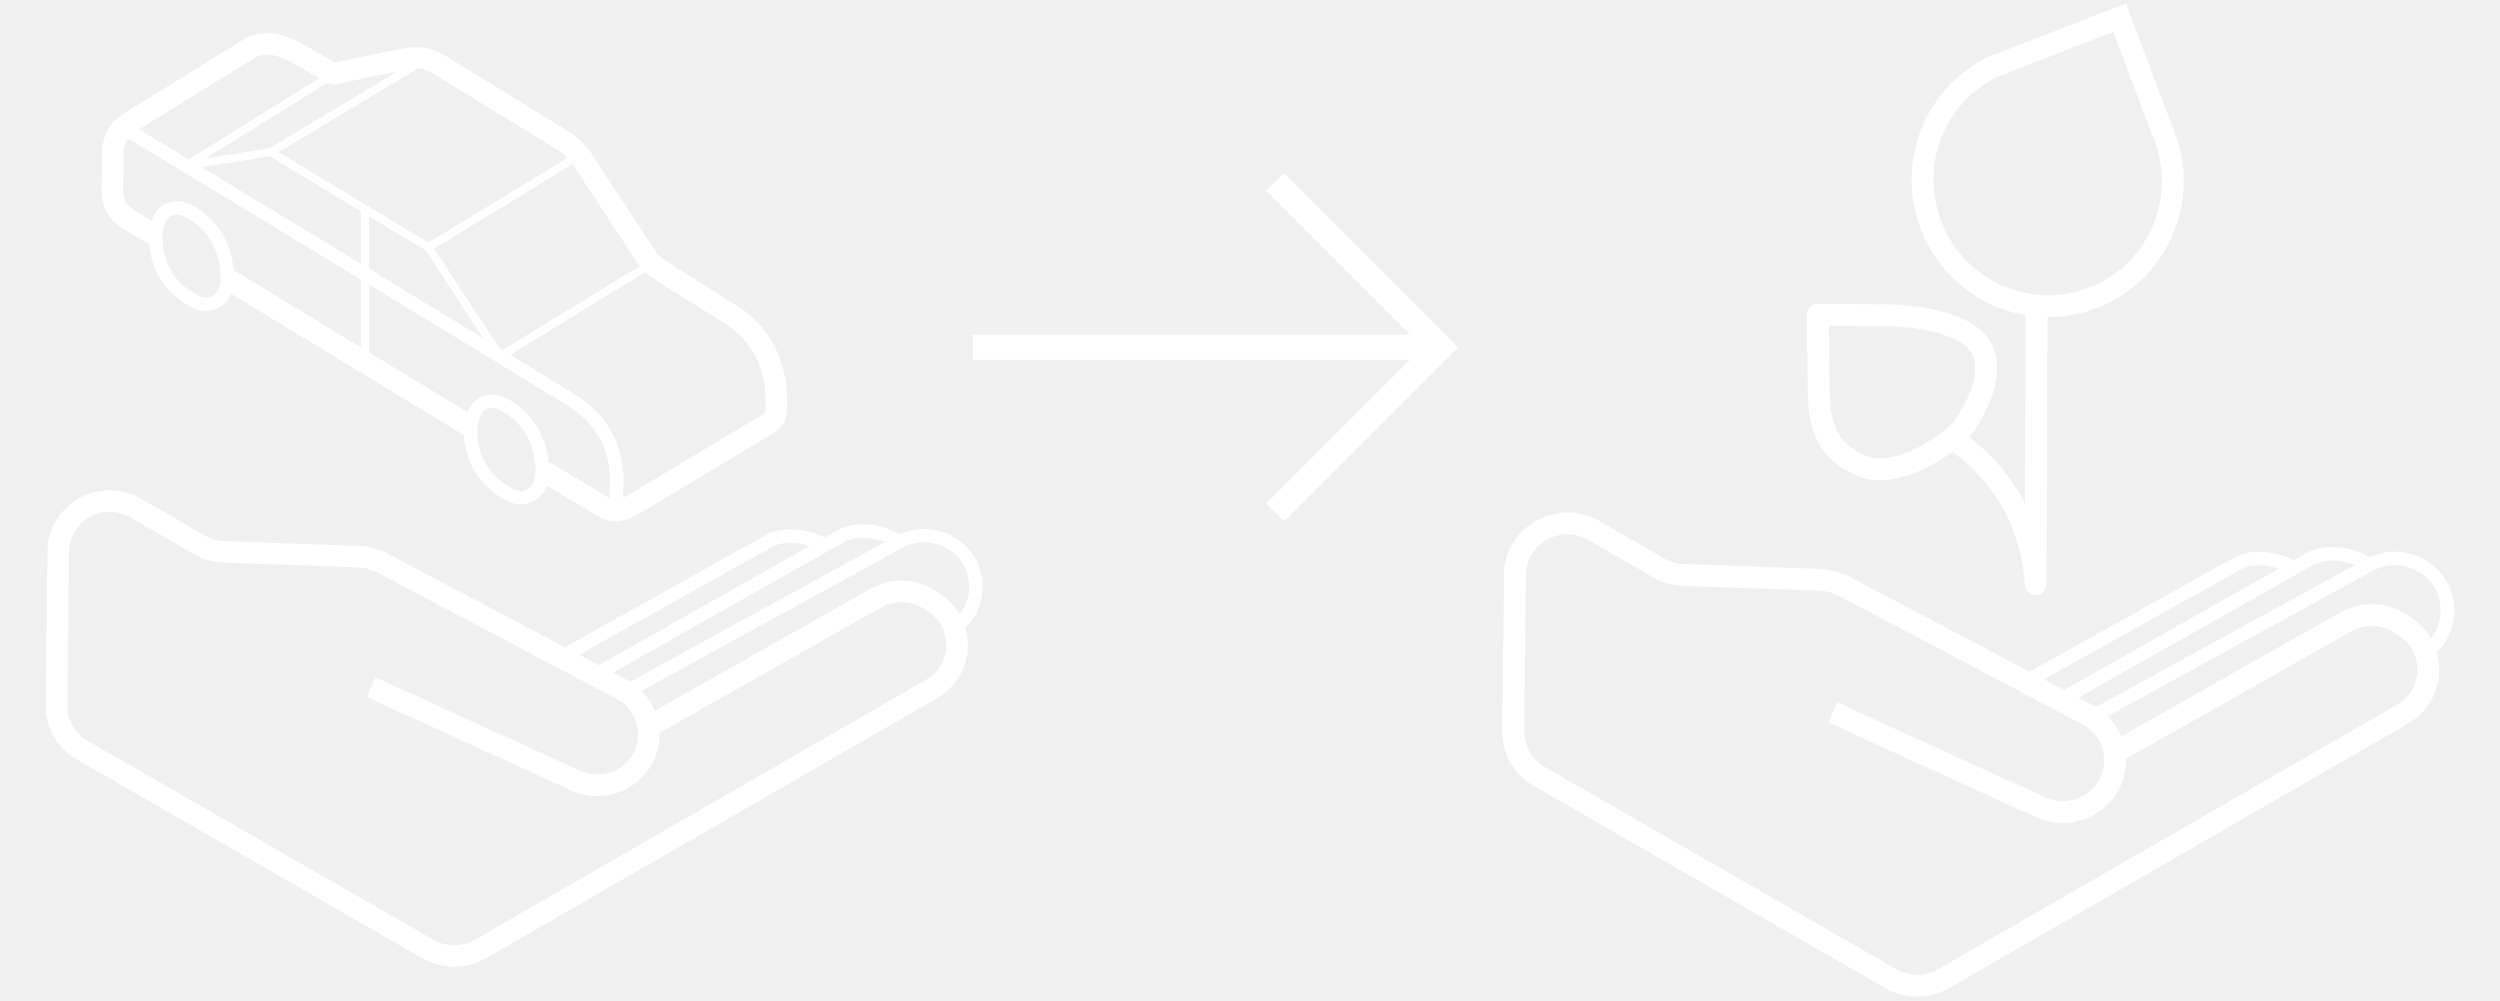
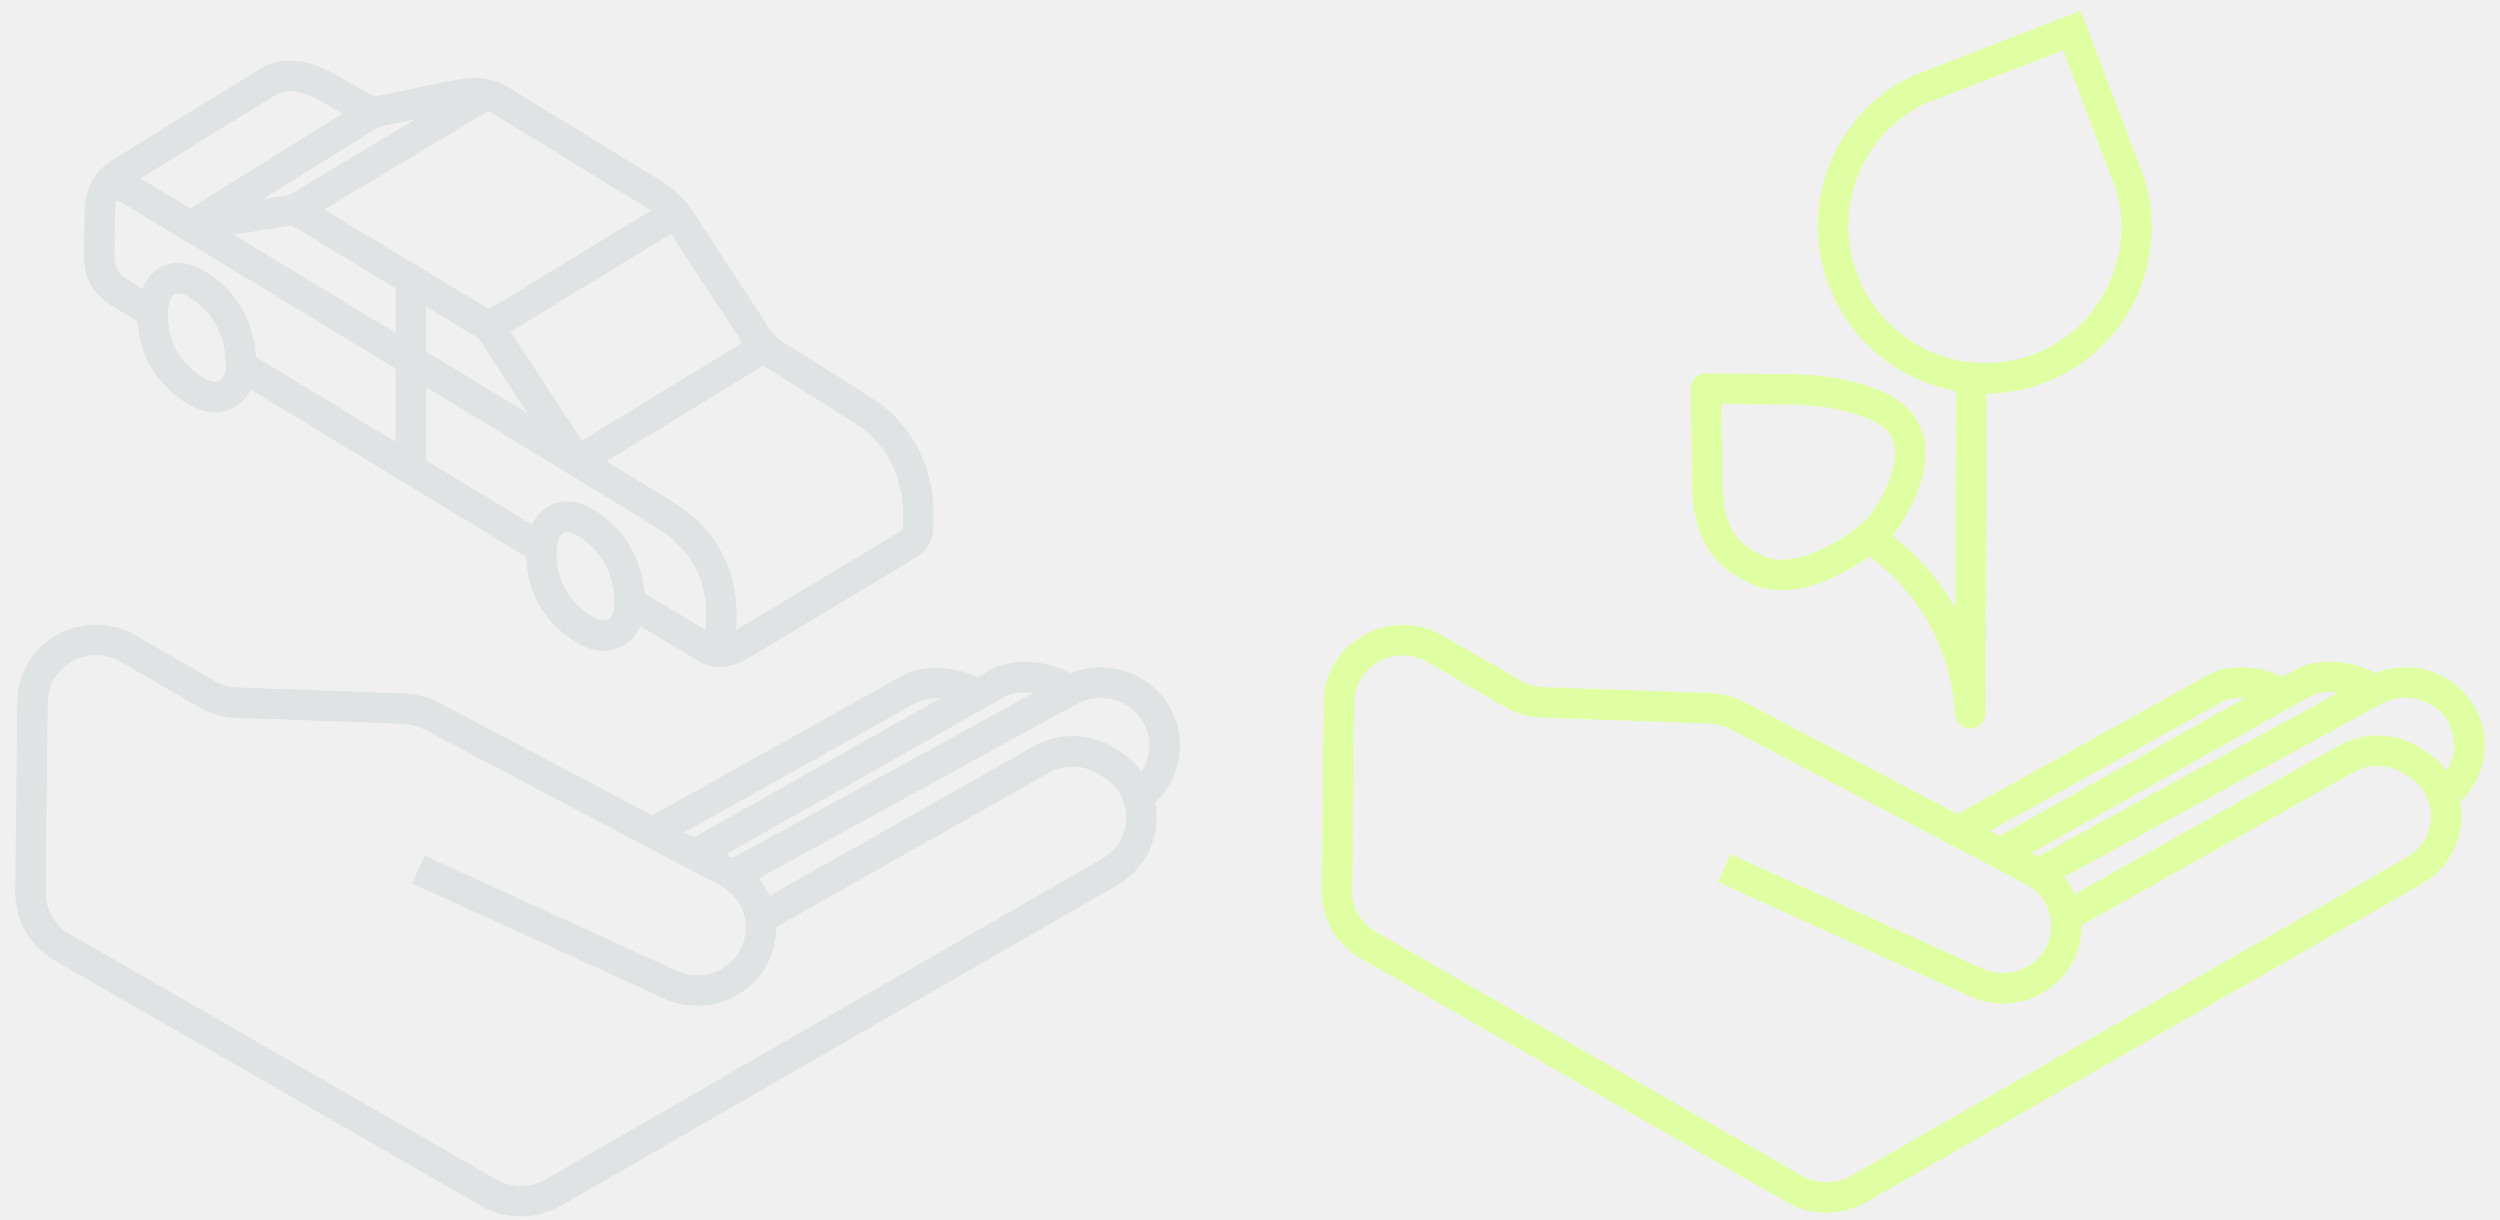
- <svg xmlns="http://www.w3.org/2000/svg" viewBox="0 0 300 120">
-   <g>
-     <path fill="#fff" d="m154.12 62.54-2.18-2.09 17.27-17.27h-52.46v-3.02h52.46l-17.3-17.3 2.2-2.08 20.88 20.9z" />
-     <g stroke="#fff">
-       <g>
-         <path d="m71.7 102 90.6 55m27 16.5 19.2 11.5c4.9 2.9 6.9 5.5 15.7 0l46.5-27.9c2-1.5 5.1-1.8 5.1-7.4V145c-.8-16-9.6-25.1-16.1-29.2L240 103.4c-9-5.6-11.3-6.7-14.2-12.2l-17.2-26.1c-3.4-5-5.4-10.1-12.1-14.5l-45.8-28.1c-6.1-3.6-8.7-2.9-16.3-1.6l-23.3 4.9-11.6-6.7c-8-4.9-14.2-5.3-18.6-3.3L35.1 44.1c-4 2.7-5.7 6-5.9 10.9L29 68.4c.2 5.8 1.4 8.4 5.9 11.4L45.1 86" class="st13" style="fill:none;stroke-width:8px;stroke-linejoin:round;stroke-miterlimit:10" transform="translate(4.1184 .53083) scale(.32281)" />
-         <path d="M30.9 48.8c.2-.5 1.9-3.1 7.6.3 25.9 15.6 125.7 76.2 158.3 96.2 5.6 3.4 19.4 11.3 19.7 31.2l-.3 11.4" class="st28" style="fill:none;stroke-width:5px;stroke-linejoin:round;stroke-miterlimit:10" transform="translate(4.1184 .53083) scale(.32281)" />
-         <path d="M122.9 76.2v57" class="st18" style="fill:none;stroke-width:3px;stroke-linejoin:round;stroke-miterlimit:10" transform="translate(4.1184 .53083) scale(.32281)" />
-         <path d="M146.5 90.3 87.9 54.9" class="st30" style="fill:none;stroke-width:3px;stroke-linecap:round;stroke-linejoin:round;stroke-miterlimit:10" transform="translate(4.1184 .53083) scale(.32281)" />
-         <path d="m229.5 96.3-56.4 34.5-26.6-40.5 56.4-34.4m-57.2-35.7L87.9 54.9l-31.4 5 54.9-34.1" class="st18" style="fill:none;stroke-width:3px;stroke-linejoin:round;stroke-miterlimit:10" transform="translate(4.1184 .53083) scale(.32281)" />
-         <path d="M162.2 158.4c0 8.9 3.7 17.5 13.2 23.2 7.5 4.5 13.2-.4 13.4-7 .3-10.8-4.3-20-13.4-25.4-7.5-4.5-13.2.3-13.2 9.2zM45.1 86.5c0 8.9 3.7 17.5 13.2 23.2 7.5 4.5 13.2-.4 13.4-7 .3-10.8-4.3-20-13.4-25.4-7.5-4.5-13.2.3-13.2 9.2Z" class="st28" style="fill:none;stroke-width:5px;stroke-linejoin:round;stroke-miterlimit:10" transform="translate(4.1184 .53083) scale(.32281)" />
-       </g>
-       <g>
-         <path d="m228.3 268.5 84.5-47.8c6.3-3.6 14-3.3 20.1.6l1.5 1c11.9 7.7 11.4 25.1-.9 32.2l-167.8 96.7c-6 3.4-13.4 3.4-19.3 0l-128.6-74c-6-3.4-9.6-9.8-9.5-16.6l.6-57.2c.1-14.6 16.1-23.5 28.8-16.2l23.7 13.7c2.7 1.6 5.8 2.5 9 2.6l50.3 1.8c2.9.1 5.8.9 8.4 2.2l89.2 47.1c13.2 7 13.6 25.6.6 33.1-5.4 3.1-12 3.4-17.7.8l-76-34.7" class="st12" style="fill:none;stroke-width:8px;stroke-miterlimit:10" transform="translate(4.1184 .53083) scale(.32281)" />
-         <path d="m220.1 255.4 101.4-55.6c6.1-3.3 13.6-3.1 19.5.6l.2.1c11.8 7.4 11.8 24.5 0 32l-1.3.8m-131.5 16 91.5-51.7c6.3-3.4 15.7-1.7 21.6 2.2" class="st14" style="fill:none;stroke-width:5px;stroke-miterlimit:10" transform="translate(4.1184 .53083) scale(.32281)" />
-         <path d="m196.2 242.4 77.2-43.1c5.9-3.1 14.8-1.6 20.5 1.8" class="st14" style="fill:none;stroke-width:5px;stroke-miterlimit:10" transform="translate(4.1184 .53083) scale(.32281)" />
-       </g>
-     </g>
-     <g stroke="#fff">
-       <g>
-         <path d="m228 275.6 84.5-47.8c6.3-3.6 14-3.3 20.1.6l1.5 1c11.9 7.7 11.4 25.1-.9 32.2l-167.8 96.7c-6 3.4-13.4 3.4-19.3 0l-128.6-74c-6-3.4-9.6-9.8-9.5-16.6l.6-57.2c.2-14.5 16.2-23.5 28.9-16.2L61.1 208c2.7 1.6 5.8 2.5 9 2.6l50.3 1.8c2.9.1 5.8.9 8.4 2.2l89.2 47.1c13.2 7 13.6 25.6.6 33.1-5.4 3.1-12 3.4-17.7.8l-76-34.7" class="st12" style="fill:none;stroke-width:8px;stroke-miterlimit:10" transform="translate(178.9734 -.08717) scale(.32802)" />
-         <path d="m219.8 262.5 101.4-55.6c6.1-3.3 13.6-3.1 19.5.6l.2.1c11.8 7.4 11.8 24.5 0 32l-1.3.8m-131.6 16 91.5-51.7c6.3-3.4 15.7-1.7 21.6 2.2" class="st14" style="fill:none;stroke-width:5px;stroke-miterlimit:10" transform="translate(178.9734 -.08717) scale(.32802)" />
-         <path d="m195.9 249.4 77.2-43.1c5.9-3.1 14.8-1.6 20.5 1.8" class="st14" style="fill:none;stroke-width:5px;stroke-miterlimit:10" transform="translate(178.9734 -.08717) scale(.32802)" />
-       </g>
-       <g>
-         <path d="M160.6 82c-8.3-22.3 1.8-47 22.7-57.2l46.5-18.1 17.6 46.7c6.7 22.8-5 47.2-27.3 55.8-21.7 8.4-45.8-1-56.7-20.9l-1-1.8z" class="st12" style="fill:none;stroke-width:8px;stroke-miterlimit:10" transform="translate(178.9734 -.08717) scale(.32802)" />
-         <path d="M134.8 170.4c-9.2-4.3-15.3-10.4-15.1-28.5l-.3-26.5 22.2.2s19.4-.8 31.8 6.3c16.3 9.4 1.9 31.6-1.9 35.9-4.4 5-23.8 18.7-36.7 12.6z" class="st13" style="fill:none;stroke-width:8px;stroke-linejoin:round;stroke-miterlimit:10" transform="translate(178.9734 -.08717) scale(.32802)" />
-         <path d="M166.3 159.3c19.3 11.5 31.6 32 32.8 54.6V212l.3-98.7" class="st13" style="fill:none;stroke-width:8px;stroke-linejoin:round;stroke-miterlimit:10" transform="translate(178.9734 -.08717) scale(.32802)" />
-       </g>
-     </g>
-   </g>
+ <svg xmlns="http://www.w3.org/2000/svg" width="82" height="40" viewBox="0 0 82 40" fill="none">
+   <path d="M67.766 30.063L76.951 24.896C77.636 24.507 78.473 24.54 79.136 24.961L79.299 25.069C80.593 25.902 80.538 27.782 79.201 28.55L60.961 39.001C60.309 39.368 59.504 39.368 58.863 39.001L44.884 31.003C44.232 30.636 43.84 29.944 43.851 29.209L43.916 23.027C43.938 21.459 45.678 20.487 47.058 21.276L49.623 22.756C49.917 22.929 50.254 23.027 50.602 23.038L56.069 23.232C56.385 23.243 56.7 23.329 56.983 23.47L66.679 28.56C68.114 29.317 68.157 31.327 66.744 32.138C66.157 32.473 65.44 32.505 64.82 32.224L56.559 28.474" stroke="#E0FFA2" stroke-miterlimit="10" />
+   <path d="M66.874 28.647L77.897 22.637C78.56 22.281 79.375 22.302 80.016 22.702L80.038 22.713C81.321 23.513 81.321 25.361 80.038 26.172L79.897 26.258" stroke="#E0FFA2" stroke-miterlimit="10" />
+   <path d="M65.592 27.988L75.538 22.4C76.223 22.032 77.244 22.216 77.886 22.638" stroke="#E0FFA2" stroke-miterlimit="10" />
+   <path d="M64.276 27.231L72.668 22.573C73.309 22.238 74.277 22.4 74.897 22.767" stroke="#E0FFA2" stroke-miterlimit="10" />
+   <path d="M60.439 9.138C59.537 6.728 60.635 4.059 62.907 2.956L67.961 1L69.874 6.047C70.603 8.512 69.331 11.149 66.907 12.078C64.548 12.986 61.928 11.97 60.743 9.819L60.635 9.625L60.439 9.138Z" stroke="#E0FFA2" stroke-miterlimit="10" />
+   <path d="M57.635 18.693C56.634 18.228 55.971 17.569 55.993 15.612L55.96 12.748L58.374 12.77C58.374 12.77 60.483 12.683 61.83 13.451C63.602 14.467 62.037 16.866 61.624 17.331C61.145 17.871 59.037 19.352 57.635 18.693Z" stroke="#E0FFA2" stroke-miterlimit="10" stroke-linejoin="round" />
+   <path d="M61.059 17.493C63.157 18.736 64.494 20.951 64.624 23.394V23.189L64.657 12.521" stroke="#E0FFA2" stroke-miterlimit="10" stroke-linejoin="round" />
+   <path d="M7.902 11.997L17.764 17.984" stroke="#E0E3E3" stroke-miterlimit="10" stroke-linejoin="round" />
+   <path d="M20.702 19.78L22.792 21.032C23.326 21.348 23.543 21.631 24.501 21.032L29.563 17.995C29.781 17.831 30.118 17.799 30.118 17.189V16.678C30.031 14.936 29.073 13.945 28.366 13.499L26.221 12.149C25.241 11.54 24.991 11.42 24.675 10.822L22.803 7.98C22.433 7.436 22.215 6.881 21.486 6.402L16.501 3.343C15.837 2.952 15.554 3.028 14.726 3.169L12.19 3.703L10.928 2.973C10.057 2.44 9.382 2.396 8.903 2.614L3.917 5.695C3.482 5.988 3.297 6.348 3.275 6.881L3.253 8.34C3.275 8.971 3.406 9.254 3.896 9.581L5.006 10.255" stroke="#E0E3E3" stroke-miterlimit="10" stroke-linejoin="round" />
+   <path d="M3.46 6.206C3.482 6.152 3.667 5.869 4.288 6.239C7.107 7.937 17.97 14.533 21.519 16.71C22.128 17.081 23.631 17.94 23.663 20.107L23.631 21.348" stroke="#E0E3E3" stroke-miterlimit="10" stroke-linejoin="round" />
+   <path d="M13.475 9.188V15.393" stroke="#E0E3E3" stroke-miterlimit="10" stroke-linejoin="round" />
+   <path d="M16.044 10.723L9.665 6.87" stroke="#E0E3E3" stroke-miterlimit="10" stroke-linecap="round" stroke-linejoin="round" />
+   <path d="M25.078 11.377L18.939 15.132L16.044 10.724L22.183 6.979" stroke="#E0E3E3" stroke-miterlimit="10" stroke-linejoin="round" />
+   <path d="M15.957 3.093L9.665 6.87L6.247 7.414L12.223 3.703" stroke="#E0E3E3" stroke-miterlimit="10" stroke-linejoin="round" />
+   <path d="M17.753 18.136C17.753 19.105 18.155 20.041 19.189 20.662C20.006 21.152 20.626 20.618 20.648 19.9C20.681 18.724 20.18 17.723 19.189 17.135C18.373 16.645 17.753 17.168 17.753 18.136Z" stroke="#E0E3E3" stroke-miterlimit="10" stroke-linejoin="round" />
+   <path d="M5.006 10.31C5.006 11.279 5.409 12.215 6.443 12.835C7.259 13.325 7.88 12.792 7.901 12.073C7.934 10.898 7.433 9.896 6.443 9.309C5.626 8.819 5.006 9.341 5.006 10.31Z" stroke="#E0E3E3" stroke-miterlimit="10" stroke-linejoin="round" />
+   <path d="M24.948 30.121L34.145 24.918C34.831 24.526 35.669 24.559 36.333 24.983L36.497 25.092C37.792 25.93 37.738 27.824 36.399 28.597L18.134 39.123C17.48 39.493 16.675 39.493 16.033 39.123L2.034 31.068C1.381 30.698 0.989 30.001 1 29.261L1.066 23.035C1.076 21.445 2.818 20.477 4.2 21.271L6.78 22.763C7.074 22.937 7.412 23.035 7.76 23.046L13.235 23.242C13.551 23.252 13.867 23.34 14.149 23.481L23.859 28.608C25.296 29.37 25.339 31.395 23.924 32.211C23.337 32.548 22.618 32.581 21.998 32.298L13.725 28.521" stroke="#E0E3E3" stroke-miterlimit="10" />
+   <path d="M24.055 28.695L35.093 22.643C35.757 22.284 36.573 22.305 37.215 22.708L37.237 22.719C38.521 23.524 38.521 25.386 37.237 26.202L37.095 26.289" stroke="#E0E3E3" stroke-miterlimit="10" />
+   <path d="M22.782 28.031L32.741 22.403C33.427 22.033 34.45 22.218 35.093 22.643" stroke="#E0E3E3" stroke-miterlimit="10" />
+   <path d="M21.454 27.28L29.857 22.588C30.499 22.251 31.468 22.414 32.088 22.784" stroke="#E0E3E3" stroke-miterlimit="10" />
</svg>
